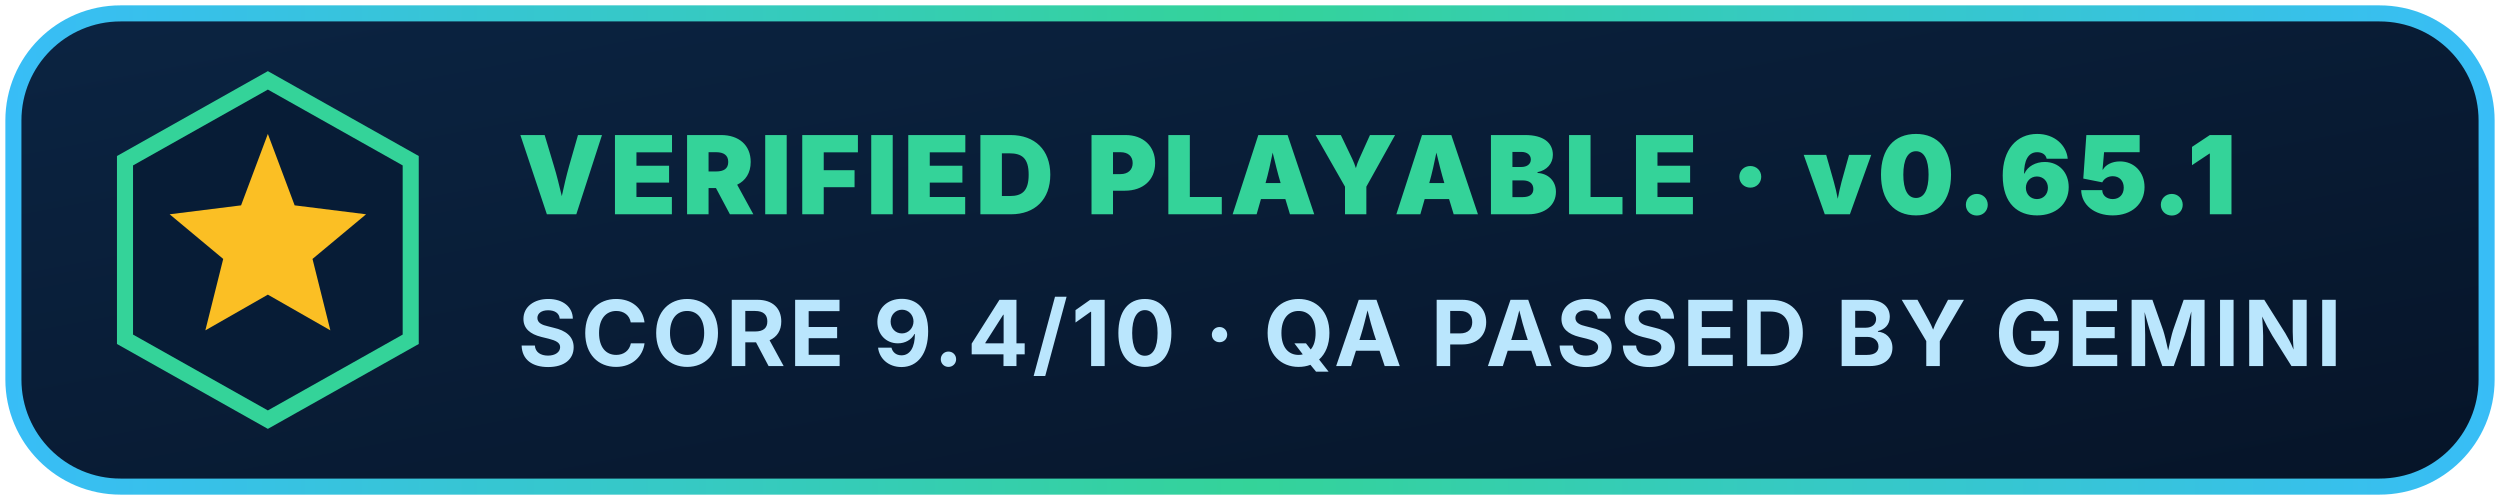
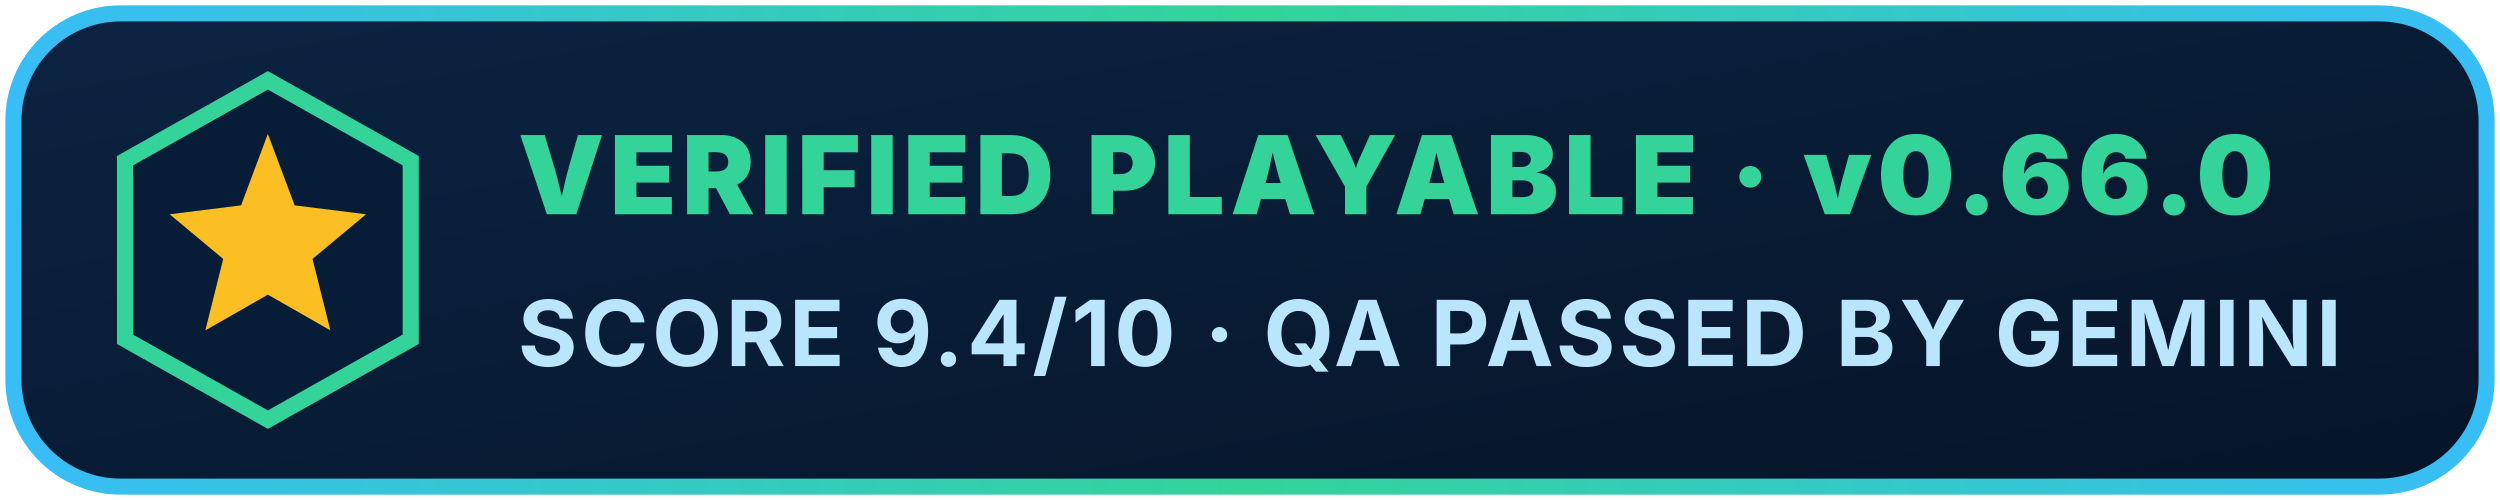
- <svg xmlns="http://www.w3.org/2000/svg" viewBox="0 0 280 56" width="280" height="56" role="img" aria-label="NET FORGE v0.65.1 Verified Playable - Score 9.4/10 - Tested by Gemini QA Passed">
+ <svg xmlns="http://www.w3.org/2000/svg" viewBox="0 0 280 56" width="280" height="56" role="img" aria-label="NET FORGE v0.66.0 Verified Playable - Score 9.4/10 - Tested by Gemini QA Passed">
  <defs>
    <linearGradient id="bgb" x1="0" y1="0" x2="1" y2="1">
      <stop offset="0%" stop-color="#0b2442" />
      <stop offset="100%" stop-color="#061428" />
    </linearGradient>
    <linearGradient id="rimb" x1="0" y1="0" x2="1" y2="0">
      <stop offset="0%" stop-color="#38bdf8" />
      <stop offset="50%" stop-color="#34d399" />
      <stop offset="100%" stop-color="#38bdf8" />
    </linearGradient>
  </defs>
  <rect x="1.5" y="1.5" width="277" height="53" rx="12" fill="url(#bgb)" stroke="url(#rimb)" stroke-width="1.8" />
  <polygon points="30,9 46,18 46,38 30,47 14,38 14,18" fill="#071c36" stroke="#34d399" stroke-width="1.8" />
  <polygon points="30,15 33,23 41,24 35,29 37,37 30,33 23,37 25,29 19,24 27,23" fill="#fbbf24" />
-   <text x="58" y="24" font-family="system-ui,-apple-system,sans-serif" font-size="12.2" font-weight="900" fill="#34d399" letter-spacing="0.6">VERIFIED PLAYABLE · v0.65.1</text>
+   <text x="58" y="24" font-family="system-ui,-apple-system,sans-serif" font-size="12.2" font-weight="900" fill="#34d399" letter-spacing="0.6">VERIFIED PLAYABLE · v0.66.0</text>
  <text x="58" y="41" font-family="system-ui,-apple-system,sans-serif" font-size="10.2" font-weight="700" fill="#bae6fd" letter-spacing="0.4">SCORE 9.4/10 · QA PASSED BY GEMINI</text>
</svg>
